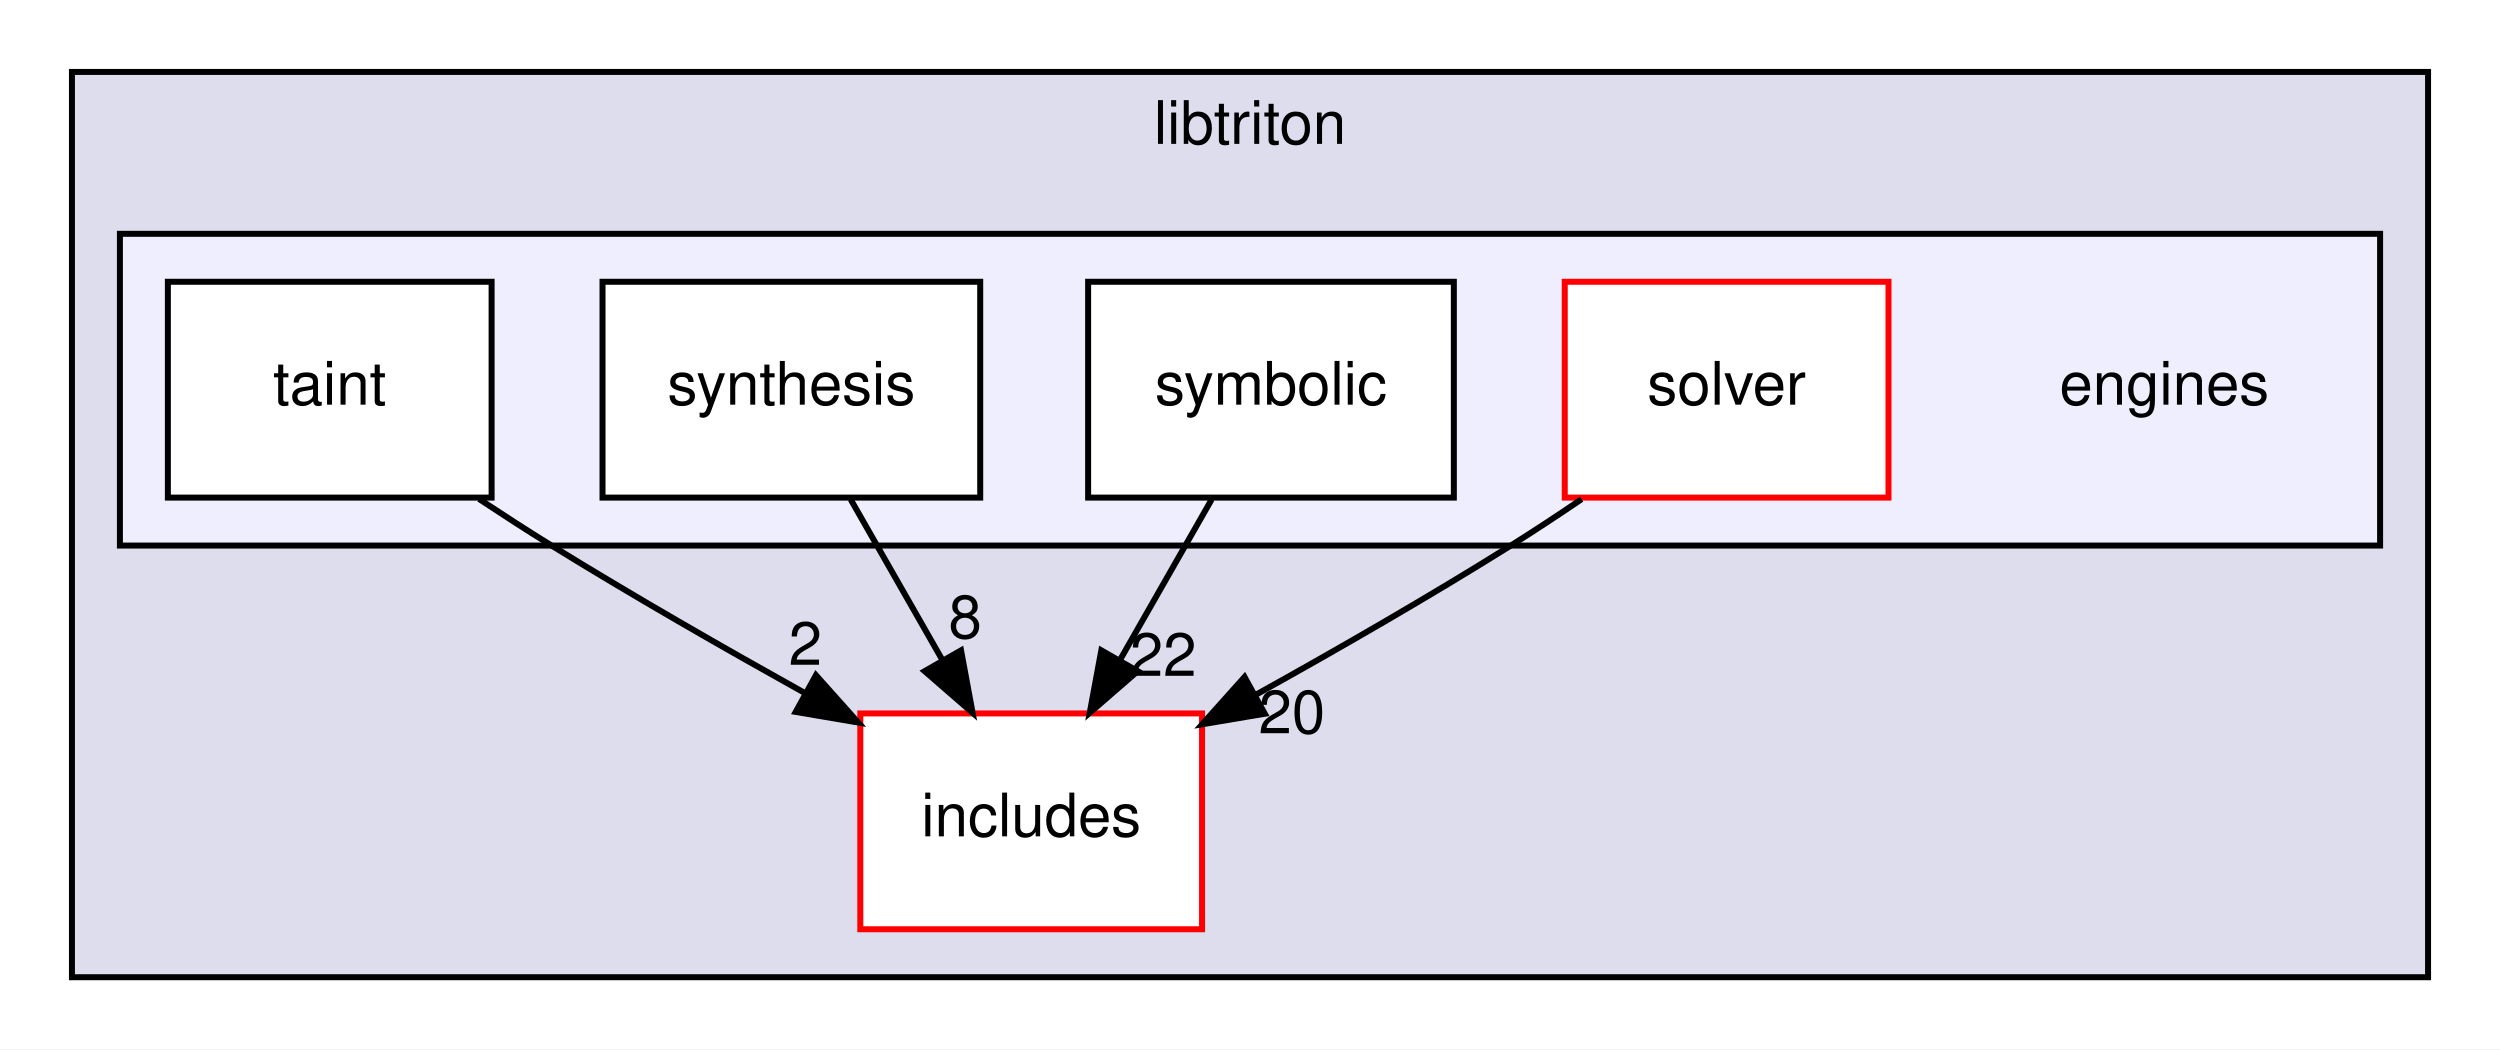
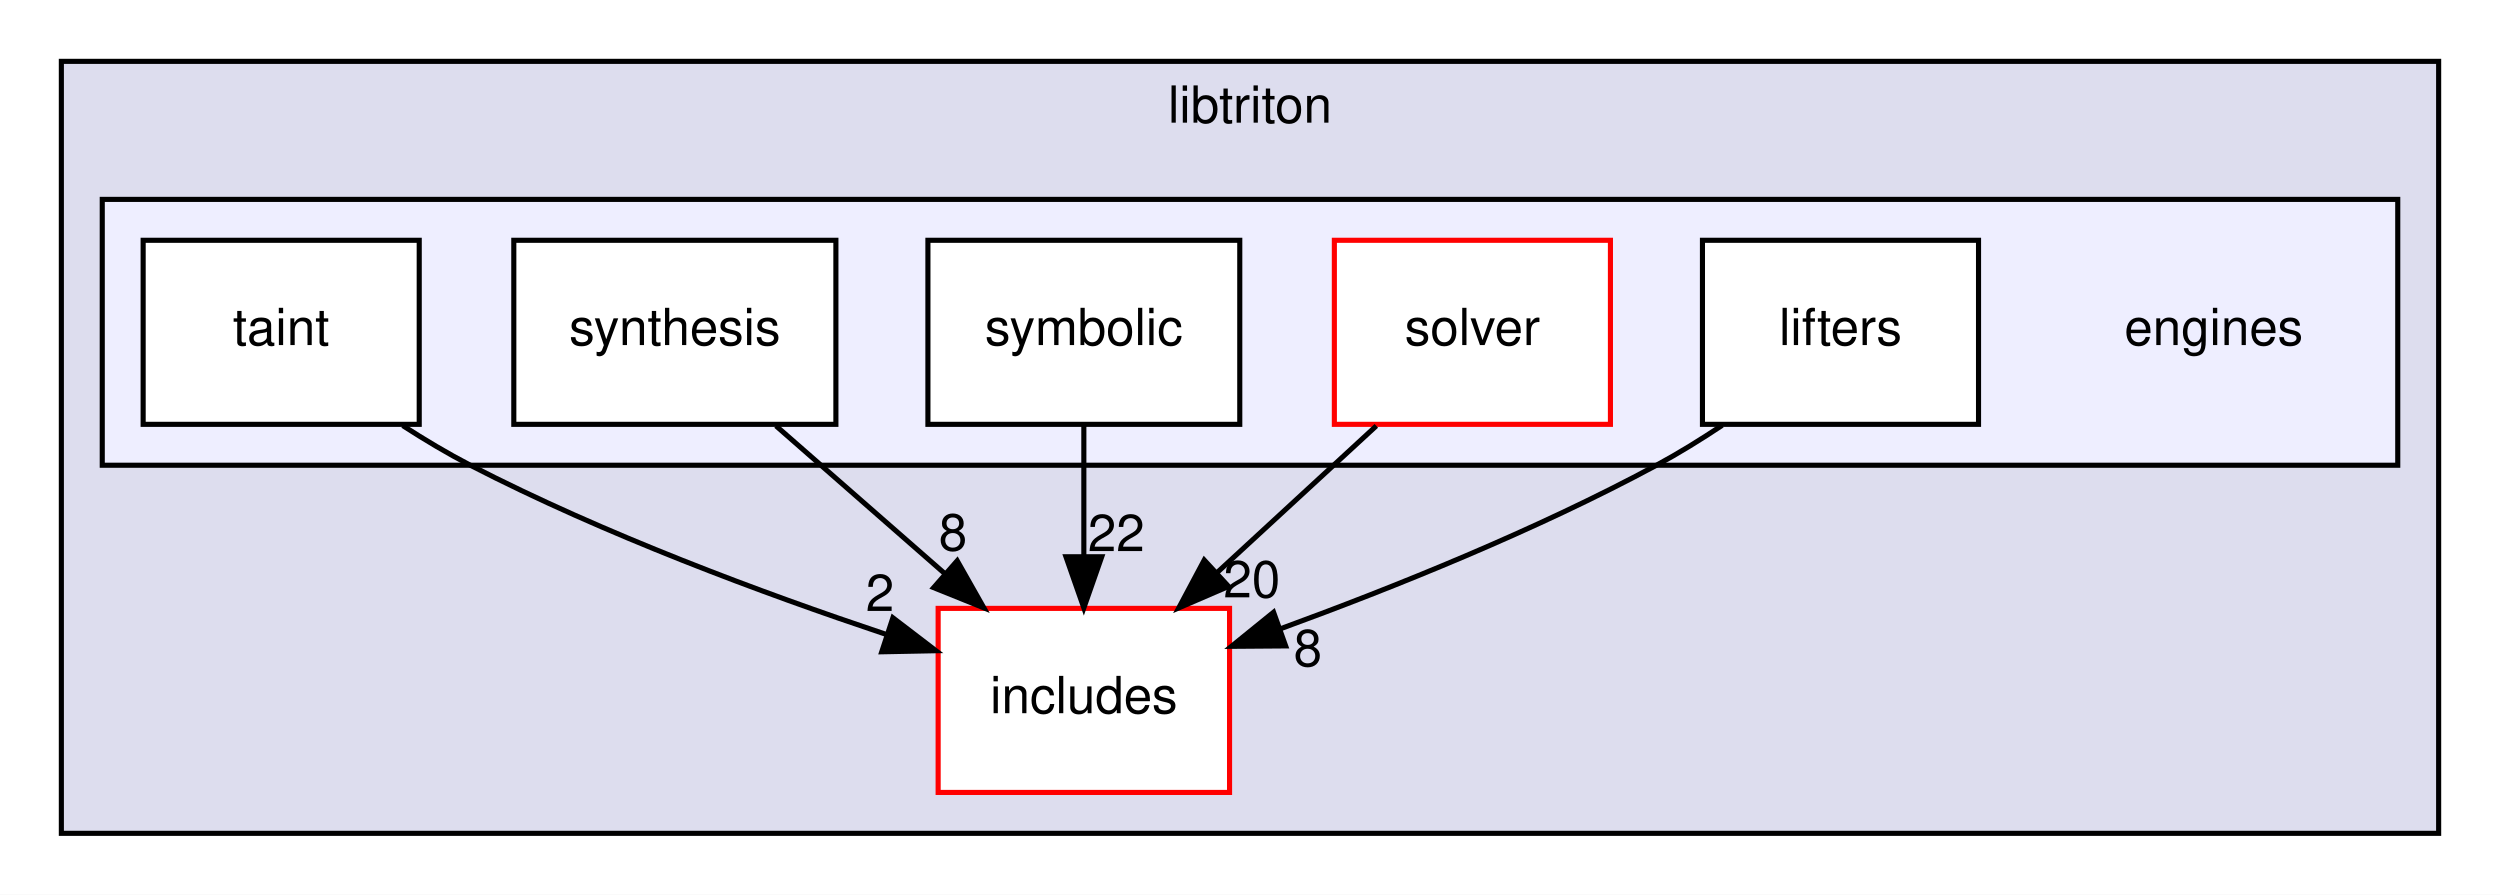
- <svg xmlns="http://www.w3.org/2000/svg" xmlns:xlink="http://www.w3.org/1999/xlink" width="417pt" height="175pt" viewBox="0.00 0.00 417.00 175.00">
+ <svg xmlns="http://www.w3.org/2000/svg" xmlns:xlink="http://www.w3.org/1999/xlink" width="489pt" height="175pt" viewBox="0.00 0.00 489.00 175.00">
  <g id="graph0" class="graph" transform="scale(1 1) rotate(0) translate(4 171)">
-     <polygon fill="white" stroke="transparent" points="-4,4 -4,-171 413,-171 413,4 -4,4" />
+     <polygon fill="white" stroke="transparent" points="-4,4 -4,-171 485,-171 485,4 -4,4" />
    <g id="clust1" class="cluster">
      <g id="a_clust1">
        <a xlink:href="dir_6826be0f3781bbf5456339e274d7c653.html" target="_top" xlink:title="libtriton">
-           <polygon fill="#ddddee" stroke="black" points="8,-8 8,-159 401,-159 401,-8 8,-8" />
-           <text text-anchor="middle" x="204.5" y="-147" font-family="Helvetica,sans-Serif" font-size="10.00">libtriton</text>
+           <polygon fill="#ddddee" stroke="black" points="8,-8 8,-159 473,-159 473,-8 8,-8" />
+           <text text-anchor="middle" x="240.5" y="-147" font-family="Helvetica,sans-Serif" font-size="10.00">libtriton</text>
        </a>
      </g>
    </g>
    <g id="clust2" class="cluster">
      <g id="a_clust2">
        <a xlink:href="dir_8a4592047e397cc99d5435986dcaa724.html" target="_top">
-           <polygon fill="#eeeeff" stroke="black" points="16,-80 16,-132 393,-132 393,-80 16,-80" />
+           <polygon fill="#eeeeff" stroke="black" points="16,-80 16,-132 465,-132 465,-80 16,-80" />
        </a>
      </g>
    </g>
    <g id="node1" class="node">
      <g id="a_node1">
        <a xlink:href="dir_0a436fc82d73b0b9b664d07557632391.html" target="_top" xlink:title="includes">
-           <polygon fill="white" stroke="red" points="196.5,-52 139.5,-52 139.5,-16 196.5,-16 196.5,-52" />
-           <text text-anchor="middle" x="168" y="-31.5" font-family="Helvetica,sans-Serif" font-size="10.00">includes</text>
+           <polygon fill="white" stroke="red" points="236.5,-52 179.5,-52 179.5,-16 236.5,-16 236.5,-52" />
+           <text text-anchor="middle" x="208" y="-31.5" font-family="Helvetica,sans-Serif" font-size="10.00">includes</text>
        </a>
      </g>
    </g>
    <g id="node2" class="node">
-       <text text-anchor="middle" x="357" y="-103.5" font-family="Helvetica,sans-Serif" font-size="10.00">engines</text>
+       <text text-anchor="middle" x="429" y="-103.5" font-family="Helvetica,sans-Serif" font-size="10.00">engines</text>
    </g>
    <g id="node3" class="node">
      <g id="a_node3">
+         <a xlink:href="dir_8da2d78c8d7e761d978a83b178e3b1f1.html" target="_top" xlink:title="lifters">
+           <polygon fill="white" stroke="black" points="383,-124 329,-124 329,-88 383,-88 383,-124" />
+           <text text-anchor="middle" x="356" y="-103.5" font-family="Helvetica,sans-Serif" font-size="10.00">lifters</text>
+         </a>
+       </g>
+     </g>
+     <g id="edge5" class="edge">
+       <path fill="none" stroke="black" d="M332.86,-87.81C328.68,-85.03 324.29,-82.31 320,-80 296.49,-67.32 268.62,-56.11 246.56,-48.05" />
+       <polygon fill="black" stroke="black" points="247.47,-44.66 236.88,-44.58 245.11,-51.25 247.47,-44.66" />
+       <g id="a_edge5-headlabel">
+         <a xlink:href="dir_000020_000027.html" target="_top" xlink:title="8">
+           <text text-anchor="middle" x="251.81" y="-40.7" font-family="Helvetica,sans-Serif" font-size="10.00">8</text>
+         </a>
+       </g>
+     </g>
+     <g id="node4" class="node">
+       <g id="a_node4">
        <a xlink:href="dir_6408307a4d2f537021d7a2dc6107b634.html" target="_top" xlink:title="solver">
          <polygon fill="white" stroke="red" points="311,-124 257,-124 257,-88 311,-88 311,-124" />
          <text text-anchor="middle" x="284" y="-103.5" font-family="Helvetica,sans-Serif" font-size="10.00">solver</text>
        </a>
      </g>
    </g>
    <g id="edge4" class="edge">
-       <path fill="none" stroke="black" d="M259.81,-87.74C255.9,-85.08 251.87,-82.42 248,-80 234.39,-71.48 219.11,-62.69 205.57,-55.17" />
-       <polygon fill="black" stroke="black" points="206.97,-51.95 196.52,-50.19 203.59,-58.08 206.97,-51.95" />
+       <path fill="none" stroke="black" d="M265.21,-87.7C255.83,-79.05 244.32,-68.45 234.09,-59.03" />
+       <polygon fill="black" stroke="black" points="236.3,-56.3 226.57,-52.1 231.55,-61.45 236.3,-56.3" />
      <g id="a_edge4-headlabel">
-         <a xlink:href="dir_000019_000025.html" target="_top" xlink:title="20">
-           <text text-anchor="middle" x="211.48" y="-48.69" font-family="Helvetica,sans-Serif" font-size="10.00">20</text>
+         <a xlink:href="dir_000021_000027.html" target="_top" xlink:title="20">
+           <text text-anchor="middle" x="240.86" y="-54.15" font-family="Helvetica,sans-Serif" font-size="10.00">20</text>
        </a>
      </g>
    </g>
-     <g id="node4" class="node">
-       <g id="a_node4">
+     <g id="node5" class="node">
+       <g id="a_node5">
        <a xlink:href="dir_5d163d56b379826e8b6fecbb4d2a5cde.html" target="_top" xlink:title="symbolic">
          <polygon fill="white" stroke="black" points="238.5,-124 177.5,-124 177.5,-88 238.5,-88 238.5,-124" />
          <text text-anchor="middle" x="208" y="-103.5" font-family="Helvetica,sans-Serif" font-size="10.00">symbolic</text>
        </a>
      </g>
    </g>
    <g id="edge2" class="edge">
-       <path fill="none" stroke="black" d="M198.11,-87.7C193.51,-79.64 187.94,-69.89 182.85,-60.98" />
-       <polygon fill="black" stroke="black" points="185.77,-59.05 177.77,-52.1 179.7,-62.52 185.77,-59.05" />
+       <path fill="none" stroke="black" d="M208,-87.7C208,-79.98 208,-70.71 208,-62.11" />
+       <polygon fill="black" stroke="black" points="211.5,-62.1 208,-52.1 204.5,-62.1 211.5,-62.1" />
      <g id="a_edge2-headlabel">
-         <a xlink:href="dir_000022_000025.html" target="_top" xlink:title="22">
-           <text text-anchor="middle" x="190.02" y="-58.26" font-family="Helvetica,sans-Serif" font-size="10.00">22</text>
+         <a xlink:href="dir_000024_000027.html" target="_top" xlink:title="22">
+           <text text-anchor="middle" x="214.34" y="-63.2" font-family="Helvetica,sans-Serif" font-size="10.00">22</text>
        </a>
      </g>
    </g>
-     <g id="node5" class="node">
-       <g id="a_node5">
+     <g id="node6" class="node">
+       <g id="a_node6">
        <a xlink:href="dir_43a78711b146eb135379d6e36f91985d.html" target="_top" xlink:title="synthesis">
          <polygon fill="white" stroke="black" points="159.5,-124 96.5,-124 96.5,-88 159.5,-88 159.5,-124" />
          <text text-anchor="middle" x="128" y="-103.5" font-family="Helvetica,sans-Serif" font-size="10.00">synthesis</text>
        </a>
      </g>
    </g>
    <g id="edge1" class="edge">
-       <path fill="none" stroke="black" d="M137.89,-87.7C142.49,-79.64 148.06,-69.89 153.15,-60.98" />
-       <polygon fill="black" stroke="black" points="156.3,-62.52 158.23,-52.1 150.23,-59.05 156.3,-62.52" />
+       <path fill="none" stroke="black" d="M147.78,-87.7C157.75,-78.97 170.01,-68.24 180.86,-58.75" />
+       <polygon fill="black" stroke="black" points="183.23,-61.32 188.45,-52.1 178.62,-56.06 183.23,-61.32" />
      <g id="a_edge1-headlabel">
-         <a xlink:href="dir_000023_000025.html" target="_top" xlink:title="8">
-           <text text-anchor="middle" x="156.99" y="-64.55" font-family="Helvetica,sans-Serif" font-size="10.00">8</text>
+         <a xlink:href="dir_000025_000027.html" target="_top" xlink:title="8">
+           <text text-anchor="middle" x="182.4" y="-63.33" font-family="Helvetica,sans-Serif" font-size="10.00">8</text>
        </a>
      </g>
    </g>
-     <g id="node6" class="node">
-       <g id="a_node6">
+     <g id="node7" class="node">
+       <g id="a_node7">
        <a xlink:href="dir_f10a8ee7b670d86439d9b3dd80b1027c.html" target="_top" xlink:title="taint">
          <polygon fill="white" stroke="black" points="78,-124 24,-124 24,-88 78,-88 78,-124" />
          <text text-anchor="middle" x="51" y="-103.5" font-family="Helvetica,sans-Serif" font-size="10.00">taint</text>
        </a>
      </g>
    </g>
    <g id="edge3" class="edge">
-       <path fill="none" stroke="black" d="M75.9,-87.77C79.91,-85.12 84.04,-82.44 88,-80 101.55,-71.63 116.71,-62.94 130.16,-55.45" />
-       <polygon fill="black" stroke="black" points="132.1,-58.38 139.16,-50.48 128.72,-52.25 132.1,-58.38" />
+       <path fill="none" stroke="black" d="M74.78,-87.75C79.07,-84.98 83.59,-82.28 88,-80 114.12,-66.52 145.25,-54.96 169.25,-46.94" />
+       <polygon fill="black" stroke="black" points="170.65,-50.16 179.07,-43.72 168.47,-43.51 170.65,-50.16" />
      <g id="a_edge3-headlabel">
-         <a xlink:href="dir_000024_000025.html" target="_top" xlink:title="2">
-           <text text-anchor="middle" x="130.33" y="-60.1" font-family="Helvetica,sans-Serif" font-size="10.00">2</text>
+         <a xlink:href="dir_000026_000027.html" target="_top" xlink:title="2">
+           <text text-anchor="middle" x="168.12" y="-51.48" font-family="Helvetica,sans-Serif" font-size="10.00">2</text>
        </a>
      </g>
    </g>
  </g>
</svg>
